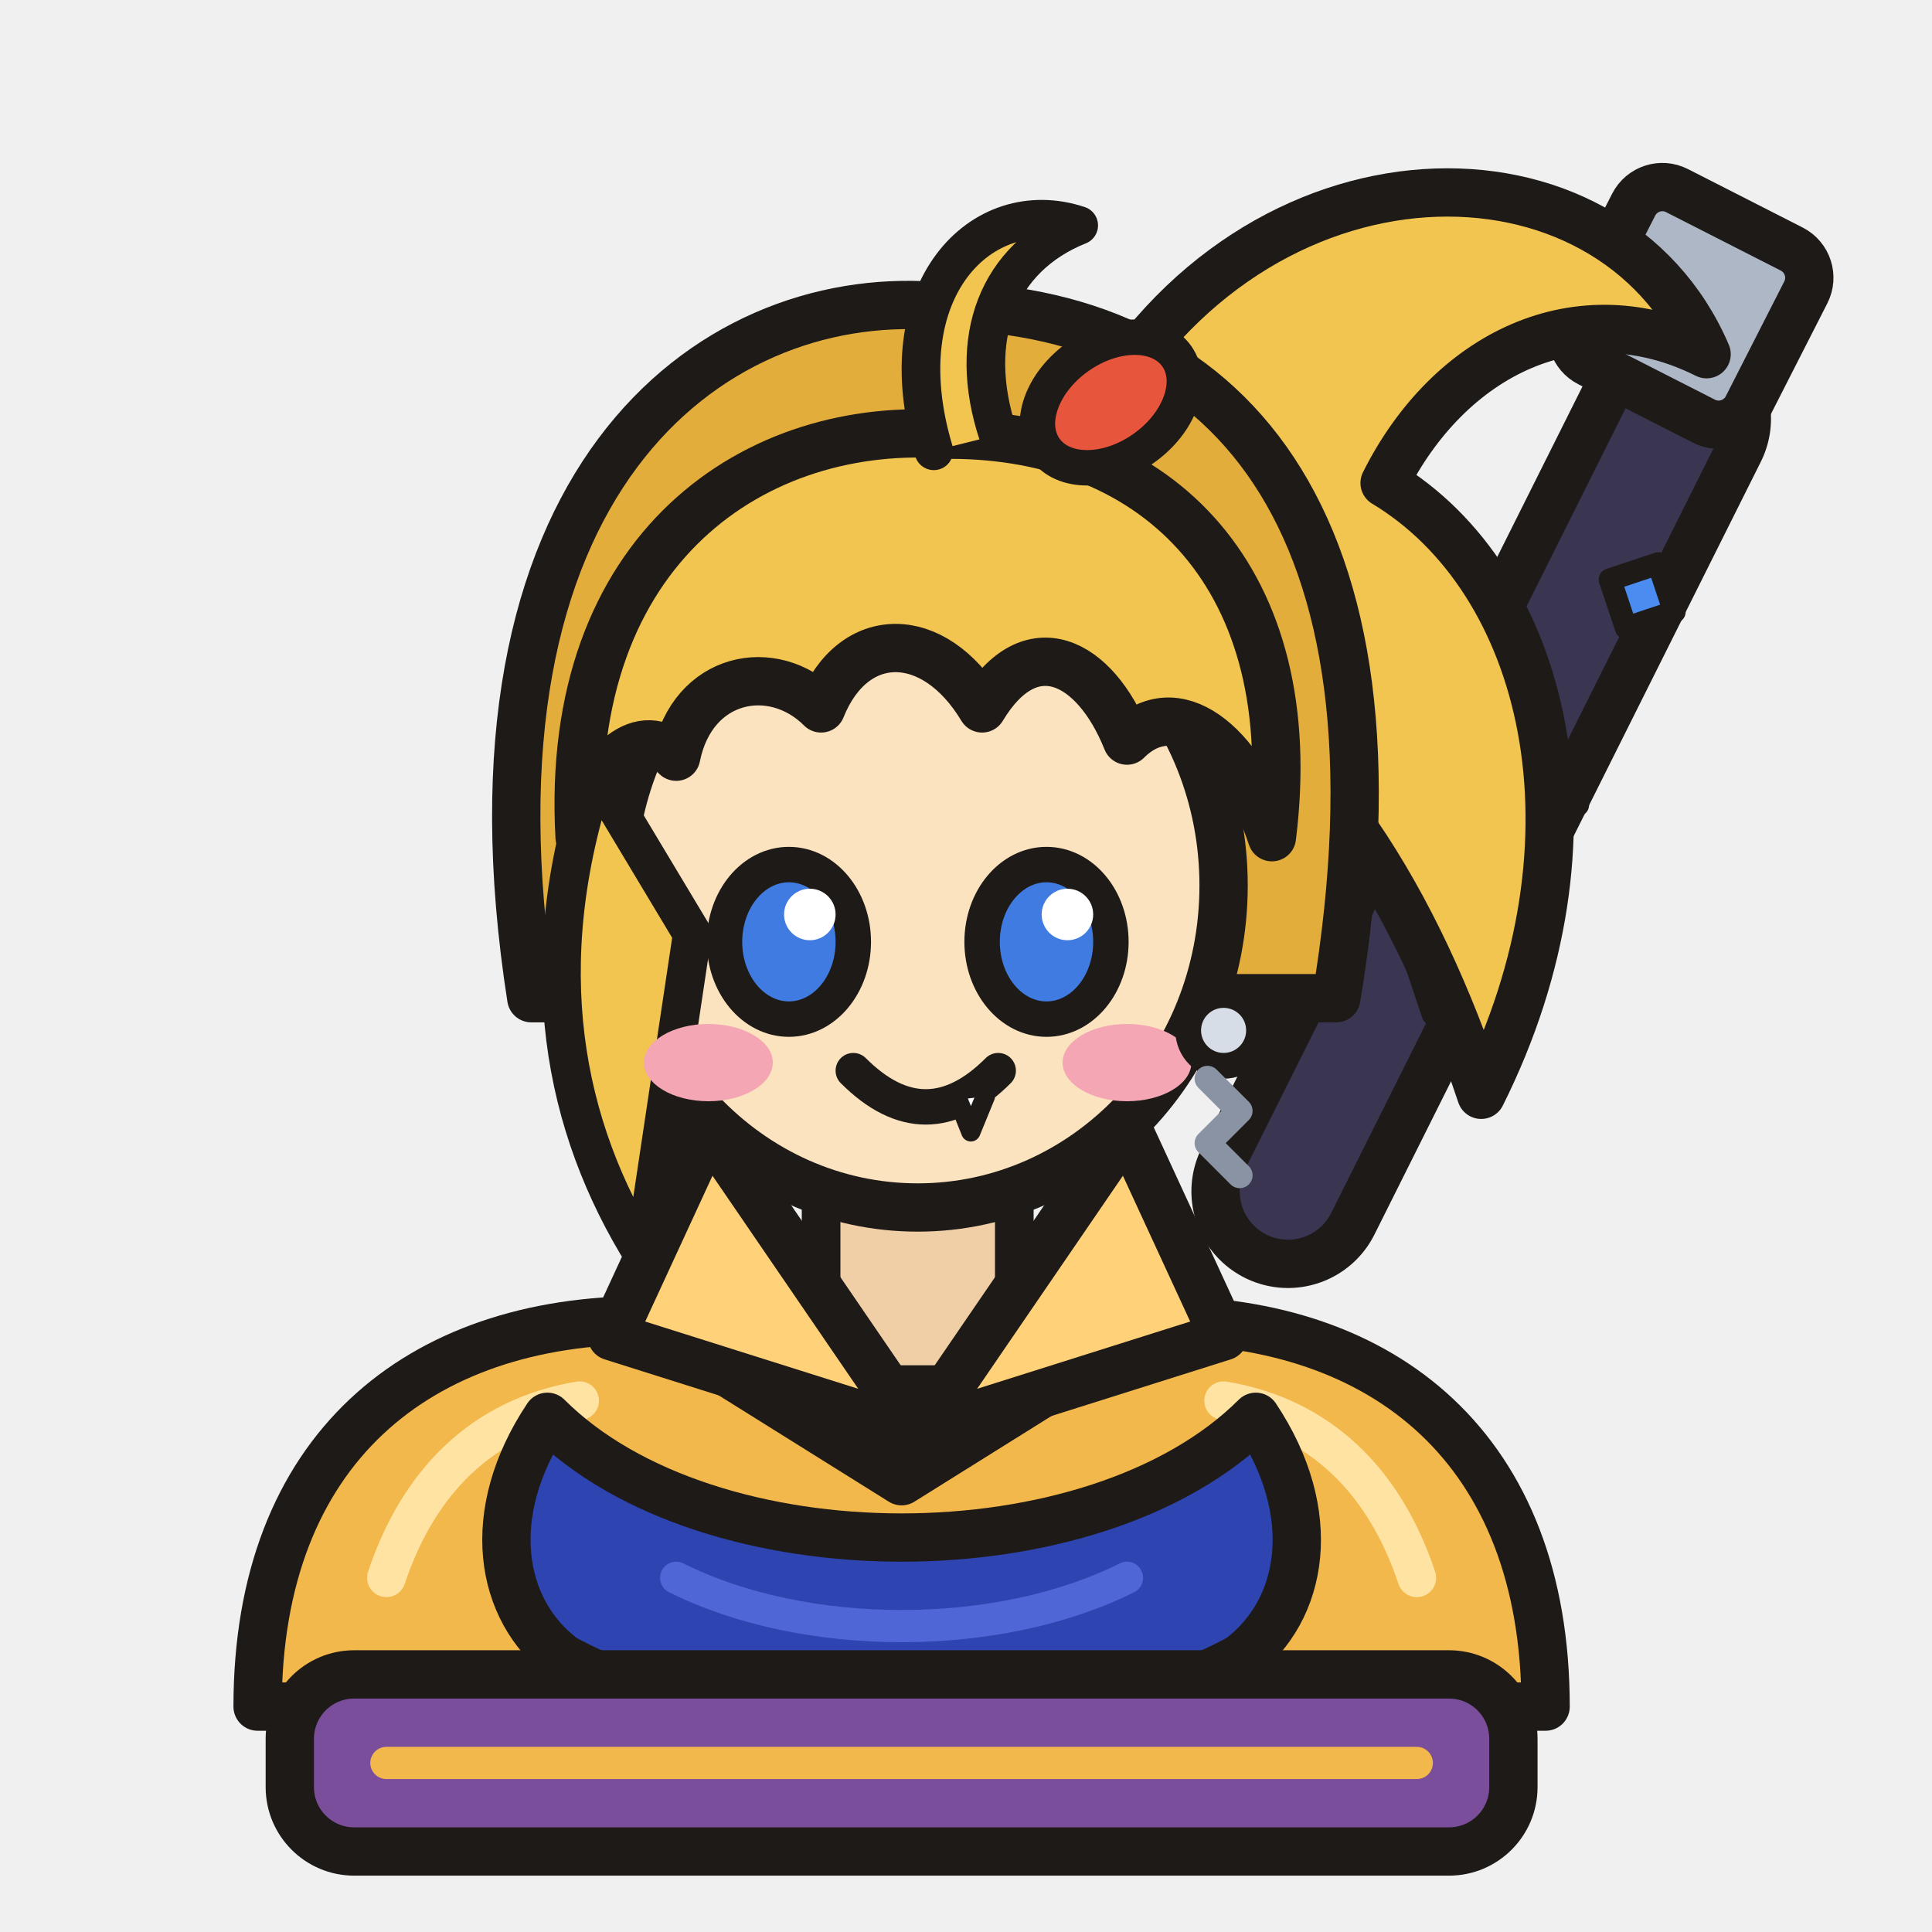
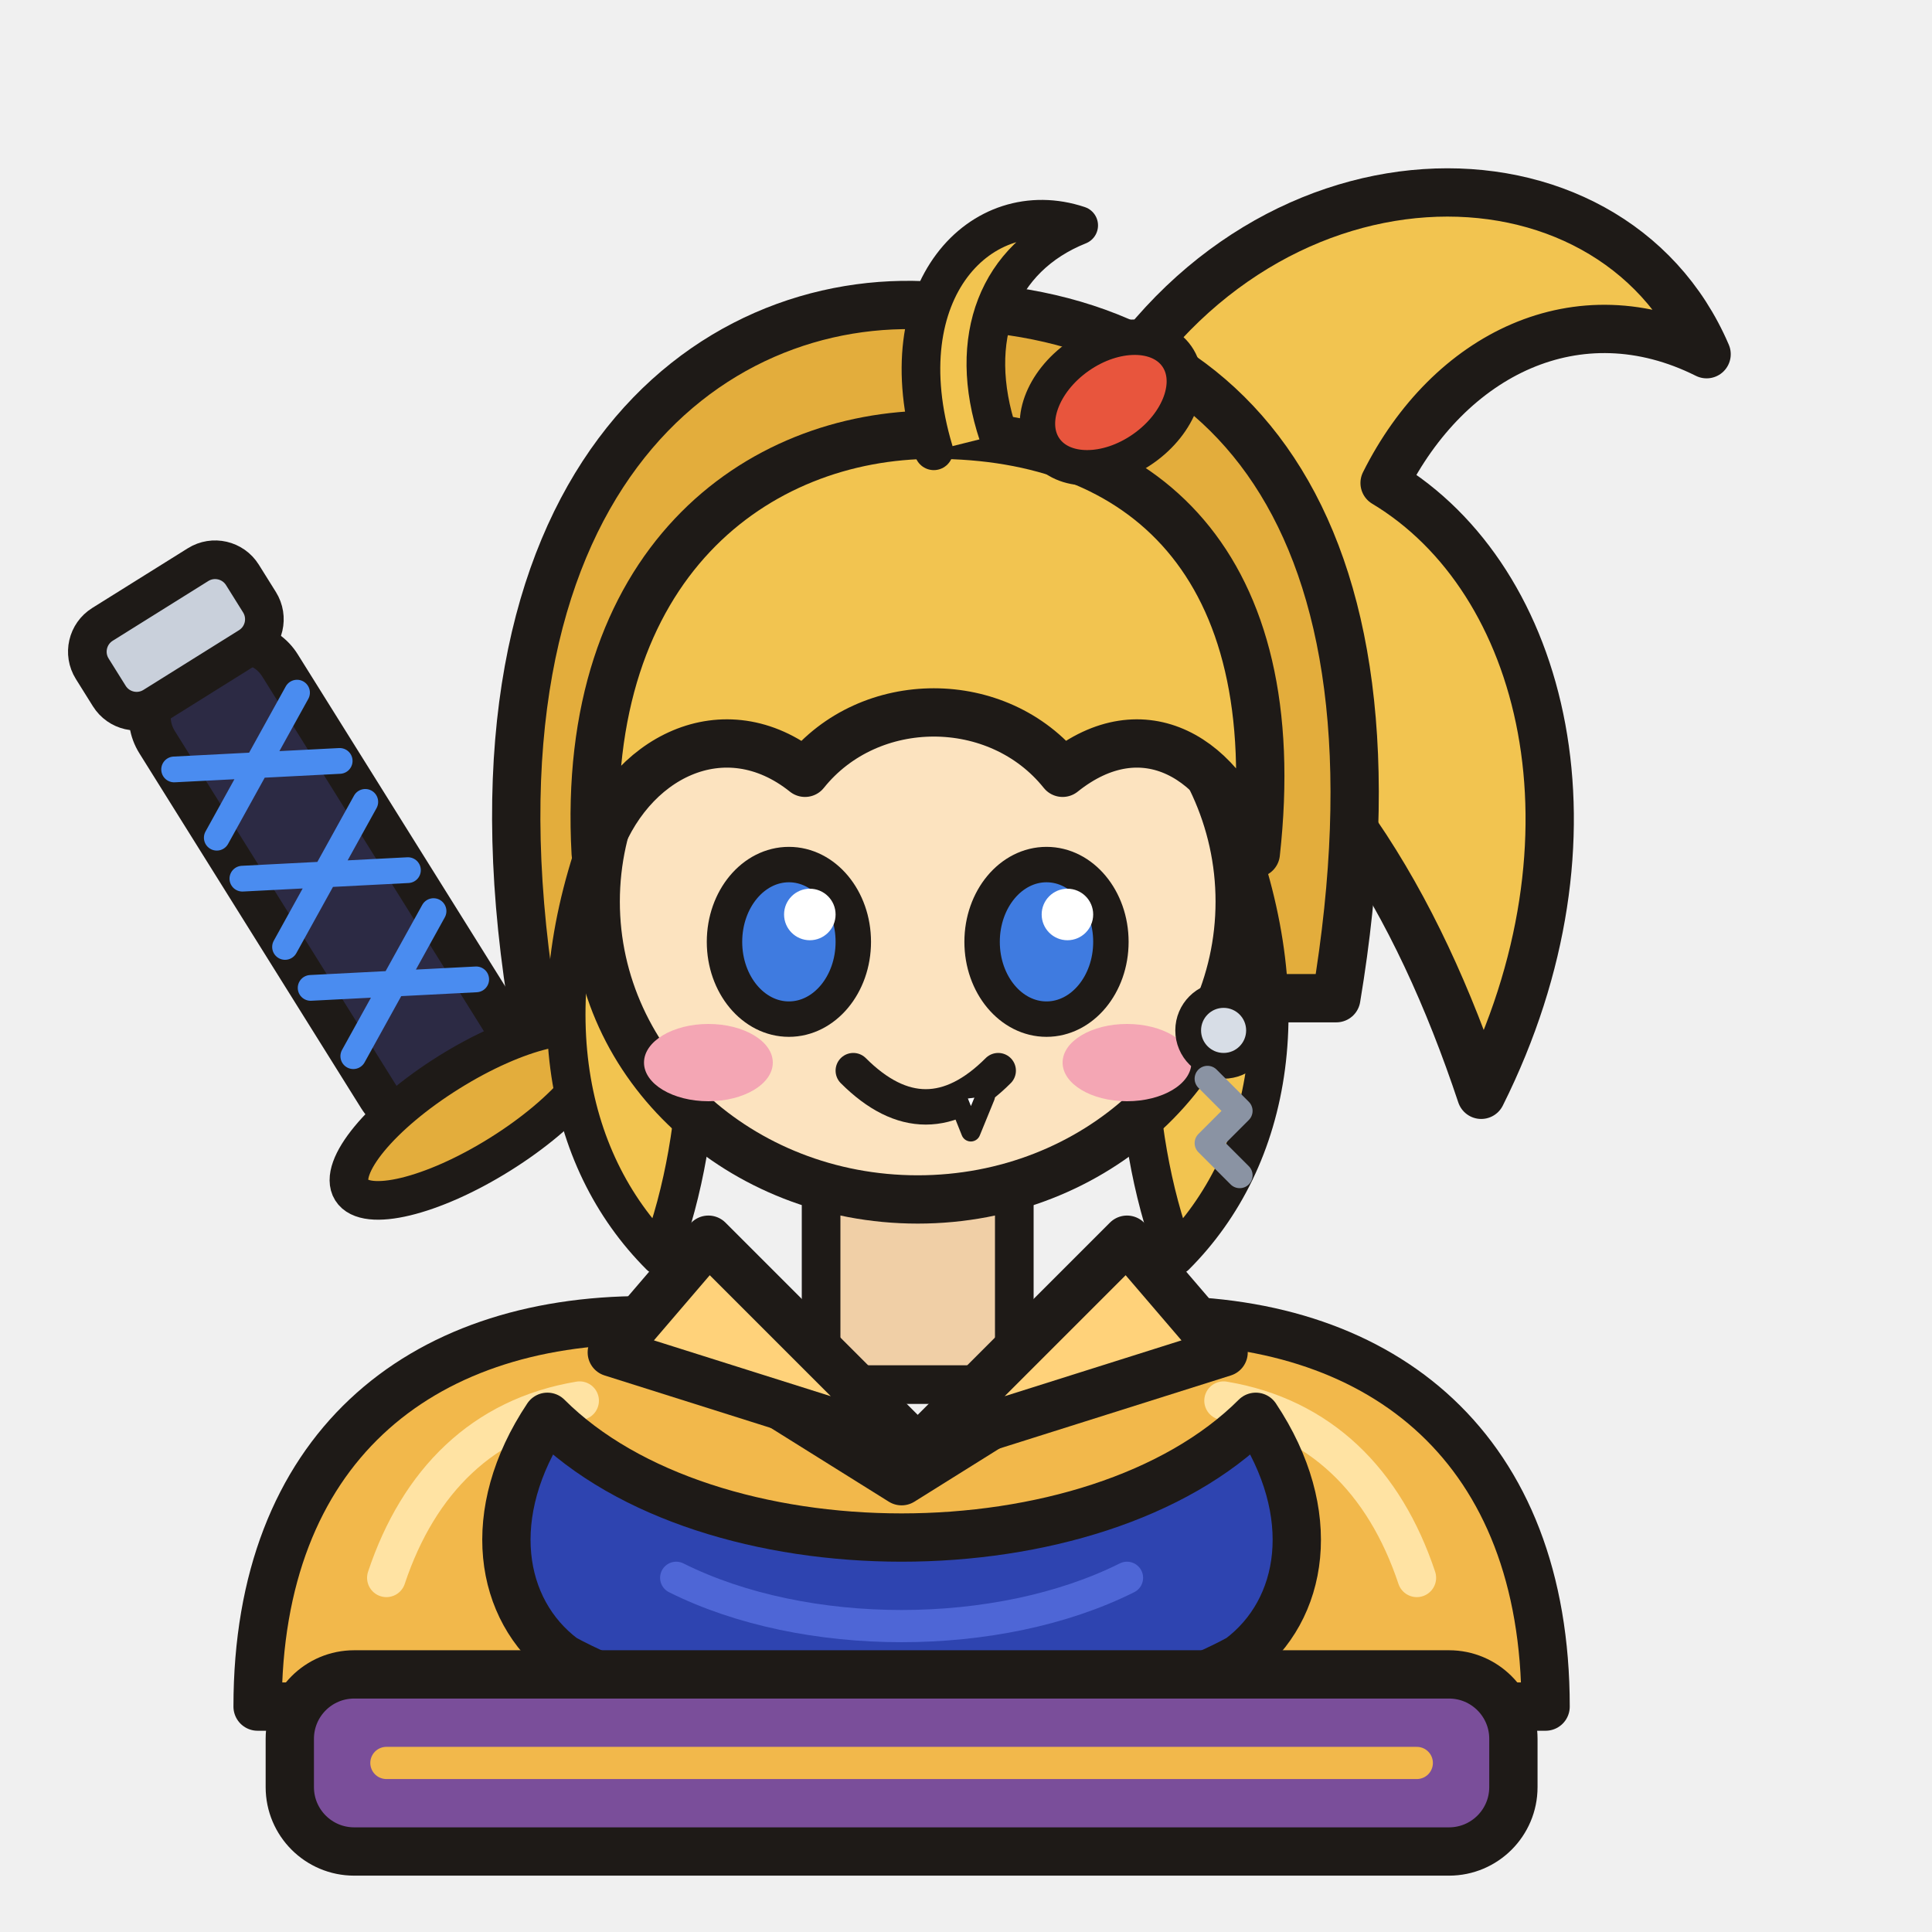
<svg xmlns="http://www.w3.org/2000/svg" viewBox="0 0 120 120">
  <g fill="none" stroke="#1E1A17" stroke-width="3" stroke-linejoin="round" stroke-linecap="round">
-     <path d="M80 74 L104 26" stroke-width="12" />
-     <path d="M80 74 L104 26" stroke="#3A3550" stroke-width="6" />
-     <path d="M88 60 l3 -1 1 3 -3 1 Z M94 48 l3 -1 1 3 -3 1 Z M100 36 l3 -1 1 3 -3 1 Z" fill="#4A8CF0" stroke-width="1.400" />
-     <rect x="99" y="13" width="12" height="12" rx="2" transform="rotate(27 105 19)" fill="#AEB7C6" />
+     <g transform="translate(30 70) rotate(-32)">
+       <rect x="-4.500" y="-34" width="9" height="32" rx="3" fill="#2C2A44" stroke-width="2.600" />
+       <path d="M-4.500 -29 L4.500 -24 M4.500 -29 L-4.500 -24 M-4.500 -21 L4.500 -16 M4.500 -21 L-4.500 -16 M-4.500 -13 L4.500 -8 M4.500 -13 L-4.500 -8" stroke="#4A8CF0" stroke-width="1.600" />
+       <rect x="-5.500" y="-39" width="11" height="6" rx="2" fill="#C9D0DB" stroke-width="2.400" />
+       <ellipse cx="0" cy="-1" rx="9" ry="3" fill="#E3AD3C" stroke-width="2.400" />
+     </g>
    <path d="M68 26 C78 8 100 8 106 22 C98 18 90 22 86 30 C96 36 100 52 92 68 C88 56 82 46 72 40 Z" fill="#F2C450" />
    <path d="M33 62 C28 30 44 18 58 19 C76 19 88 32 83 62 Z" fill="#E3AD3C" />
    <path d="M16 106 C16 90 26 82 40 82 L56 92 L72 82 C86 82 96 90 96 106 Z" fill="#F2B84B" />
    <path d="M24 98 c2 -6 6 -10 12 -11 M88 98 c-2 -6 -6 -10 -12 -11" stroke="#FFE3A3" stroke-width="2.400" />
-     <rect x="51" y="70" width="12" height="16" fill="#F0CFA6" stroke-width="2.400" />
-     <path d="M38 83 L44 70 L57 89 Z M76 83 L70 70 L57 89 Z" fill="#FFD27A" />
+     <rect x="51" y="72" width="12" height="14" fill="#F0CFA6" stroke-width="2.400" />
+     <path d="M38 84 L44 77 L57 90 Z M76 84 L70 77 L57 90 Z" fill="#FFD27A" />
    <path d="M34 88 C44 98 68 98 78 88 C82 94 81 100 77 103 C66 109 46 109 35 103 C31 100 30 94 34 88 Z" fill="#2E44B0" />
    <path d="M42 98 c8 4 20 4 28 0" stroke="#4E66D6" stroke-width="2" />
-     <ellipse cx="57" cy="55" rx="19" ry="20" fill="#FCE3BF" />
-     <path d="M36 52 C35 34 47 26 59 27 C72 27 81 36 79 52 C77 46 73 43 70 46 C68 41 64 39 61 44 C58 39 53 39 51 44 C48 41 43 42 42 47 C40 45 37 47 36 52 Z" fill="#F2C450" />
+     <path d="M38 50 C33 62 35 72 41 78 C44 70 44 60 42 50 Z M76 50 C81 62 79 72 73 78 C70 70 70 60 72 50 Z" fill="#F2C450" stroke-width="2.400" />
+     <ellipse cx="57" cy="56" rx="20" ry="18.500" fill="#FCE3BF" />
+     <path d="M37 53 C36 35 47 27 58 27 C71 27 80 35 78 53 C76 47 71 44 66 48 C62 43 54 43 50 48 C45 44 39 47 37 53 Z" fill="#F2C450" />
    <path d="M58 28 C55 18 61 12 67 14 C62 16 60 21 62 27" fill="#F2C450" stroke-width="2.400" />
-     <path d="M37 48 C33 60 35 70 40 78 L43 58 Z" fill="#F2C450" stroke-width="2.400" />
    <ellipse cx="69" cy="25" rx="5" ry="3.500" transform="rotate(-35 69 25)" fill="#E8553D" stroke-width="2.200" />
    <ellipse cx="49" cy="58.500" rx="4" ry="4.800" fill="#3F7BE0" stroke-width="2.200" />
    <ellipse cx="65" cy="58.500" rx="4" ry="4.800" fill="#3F7BE0" stroke-width="2.200" />
    <circle cx="50.300" cy="56.800" r="1.600" fill="#FFFFFF" stroke="none" />
    <circle cx="66.300" cy="56.800" r="1.600" fill="#FFFFFF" stroke="none" />
    <ellipse cx="44" cy="66" rx="4" ry="2.400" fill="#F4A6B4" stroke="none" />
    <ellipse cx="70" cy="66" rx="4" ry="2.400" fill="#F4A6B4" stroke="none" />
    <path d="M53 66.500 q4.500 4.500 9 0" stroke-width="2.200" />
    <path d="M59.500 68.300 l.8 2 .9 -2.200" fill="#FFFFFF" stroke-width="1.200" />
    <circle cx="76" cy="64" r="2.200" fill="#D7DDE6" stroke-width="1.600" />
    <path d="M75 67 l2 2 -2 2 2 2" stroke="#8A93A3" stroke-width="1.600" />
    <rect x="18" y="104" width="76" height="11" rx="4" fill="#7A4E9A" />
    <path d="M24 109.500 H88" stroke="#F2B84B" stroke-width="2" />
  </g>
</svg>
